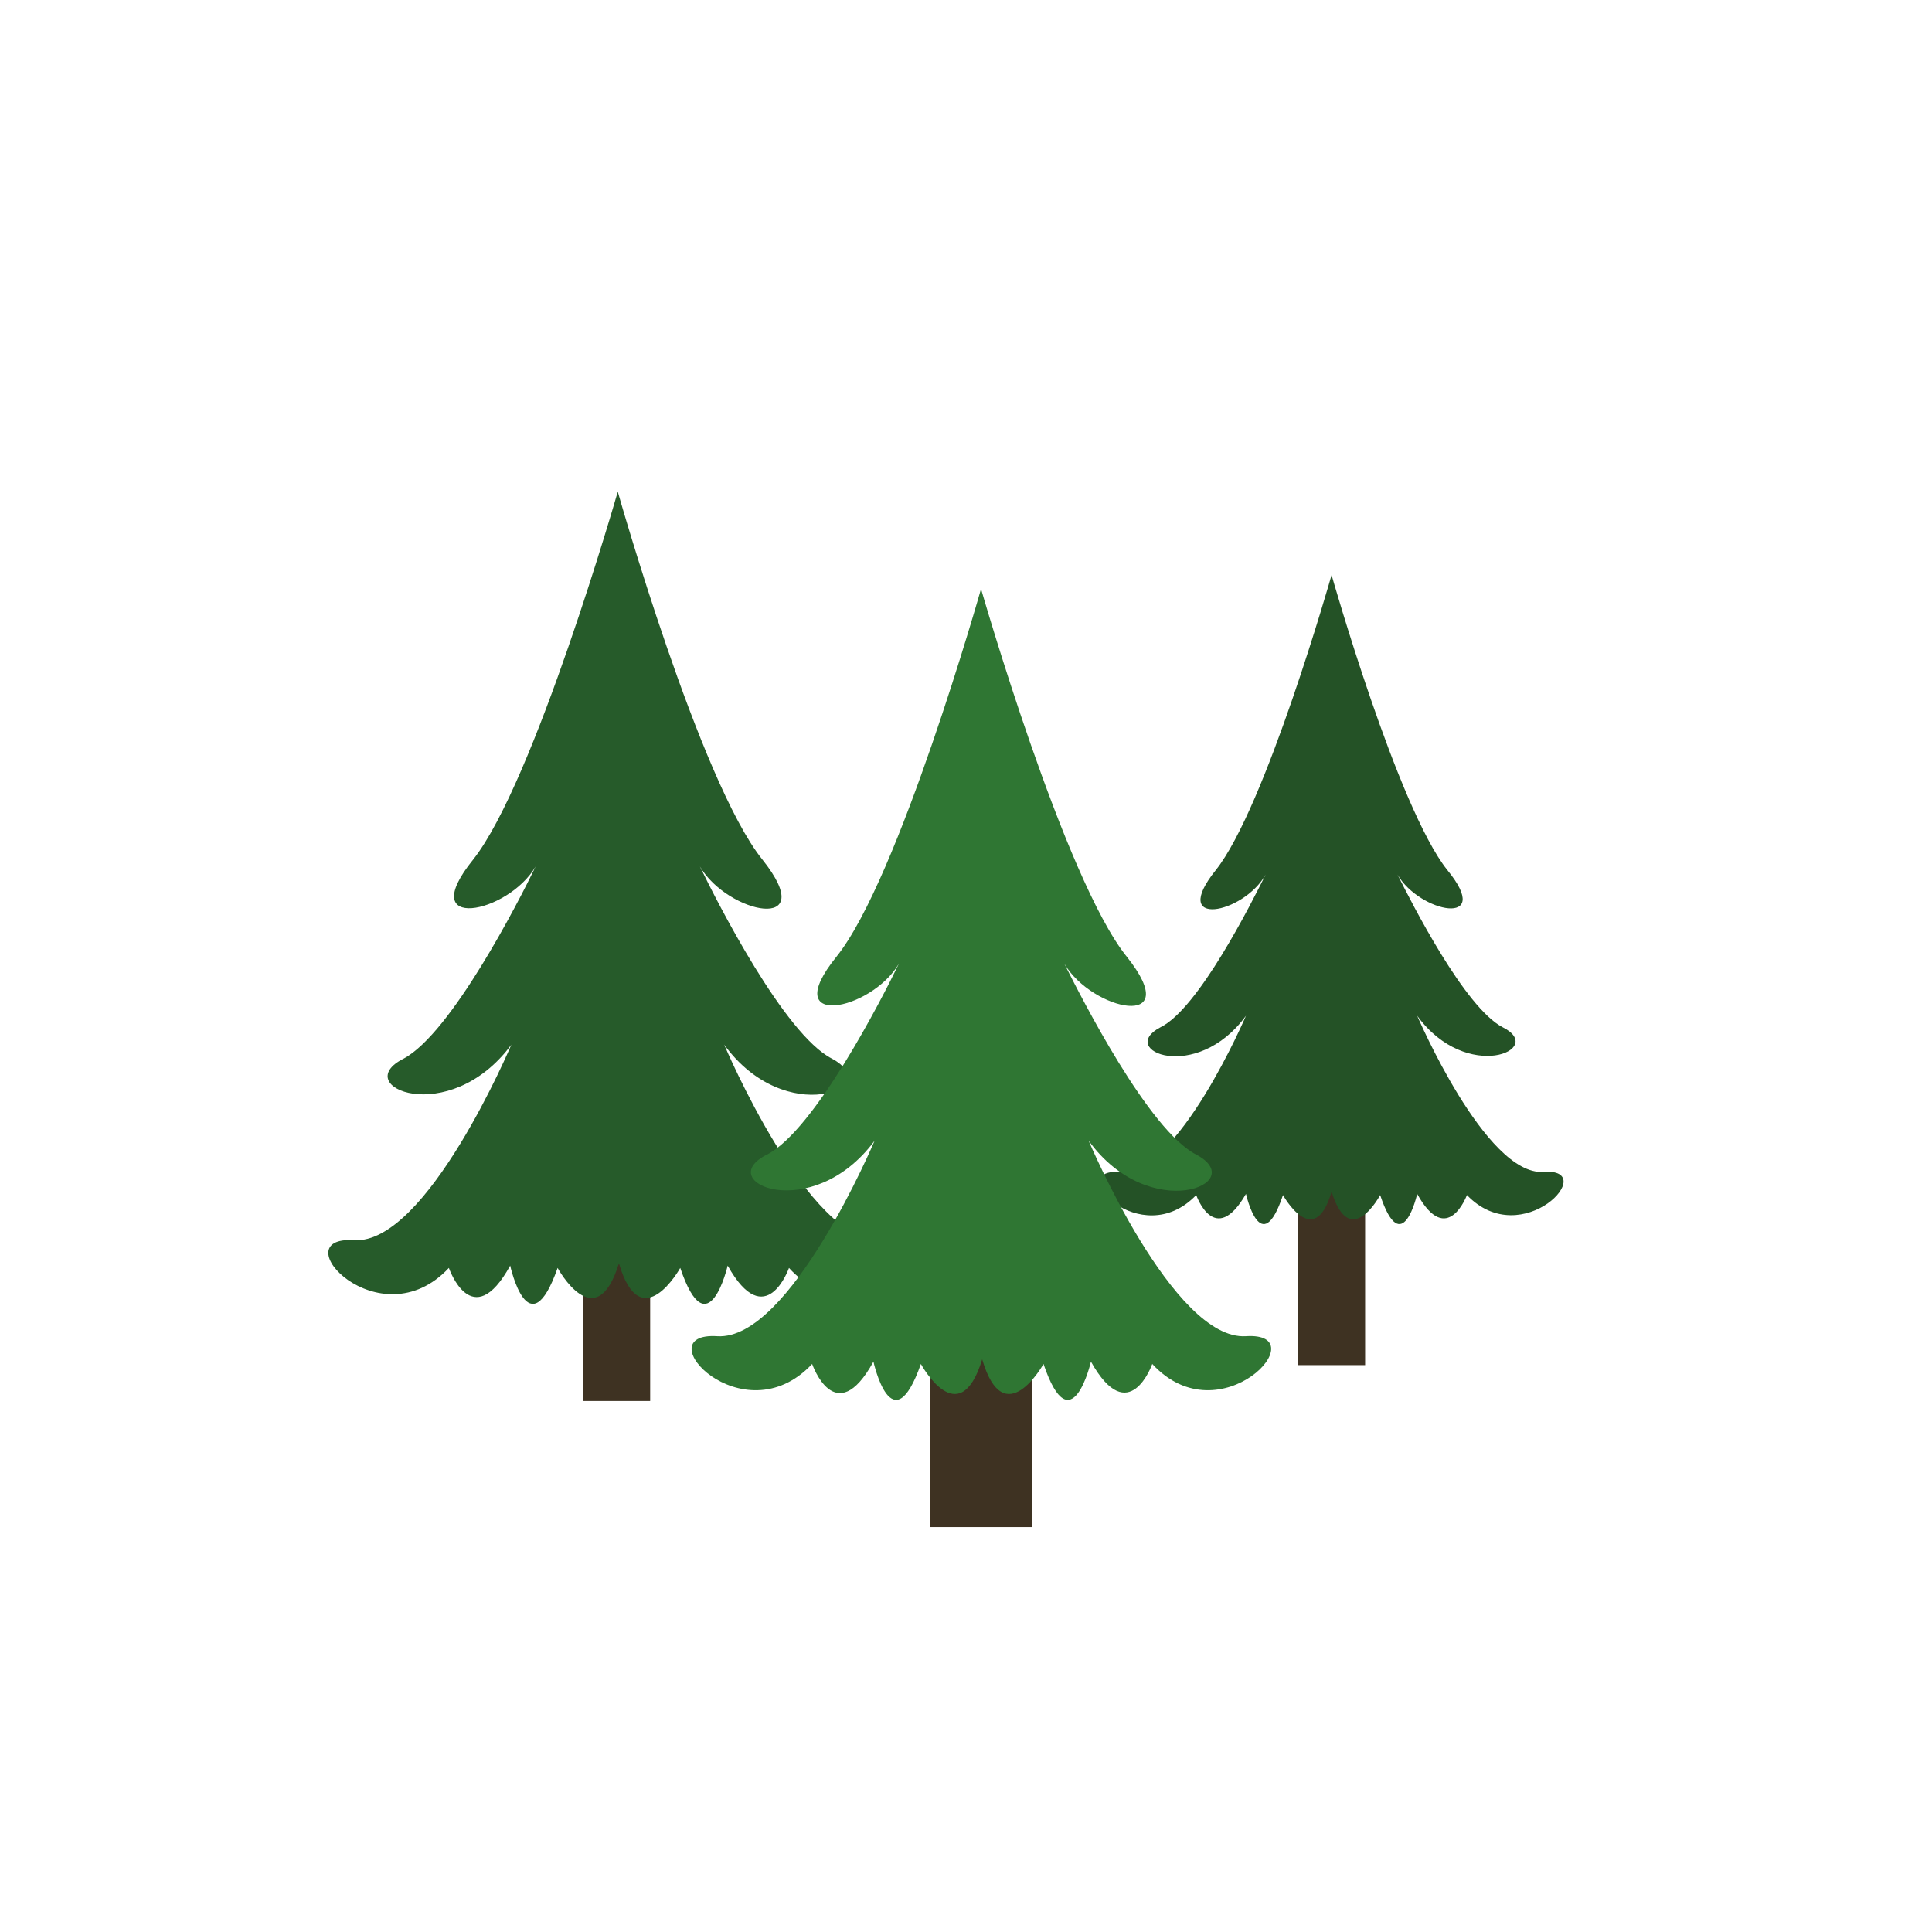
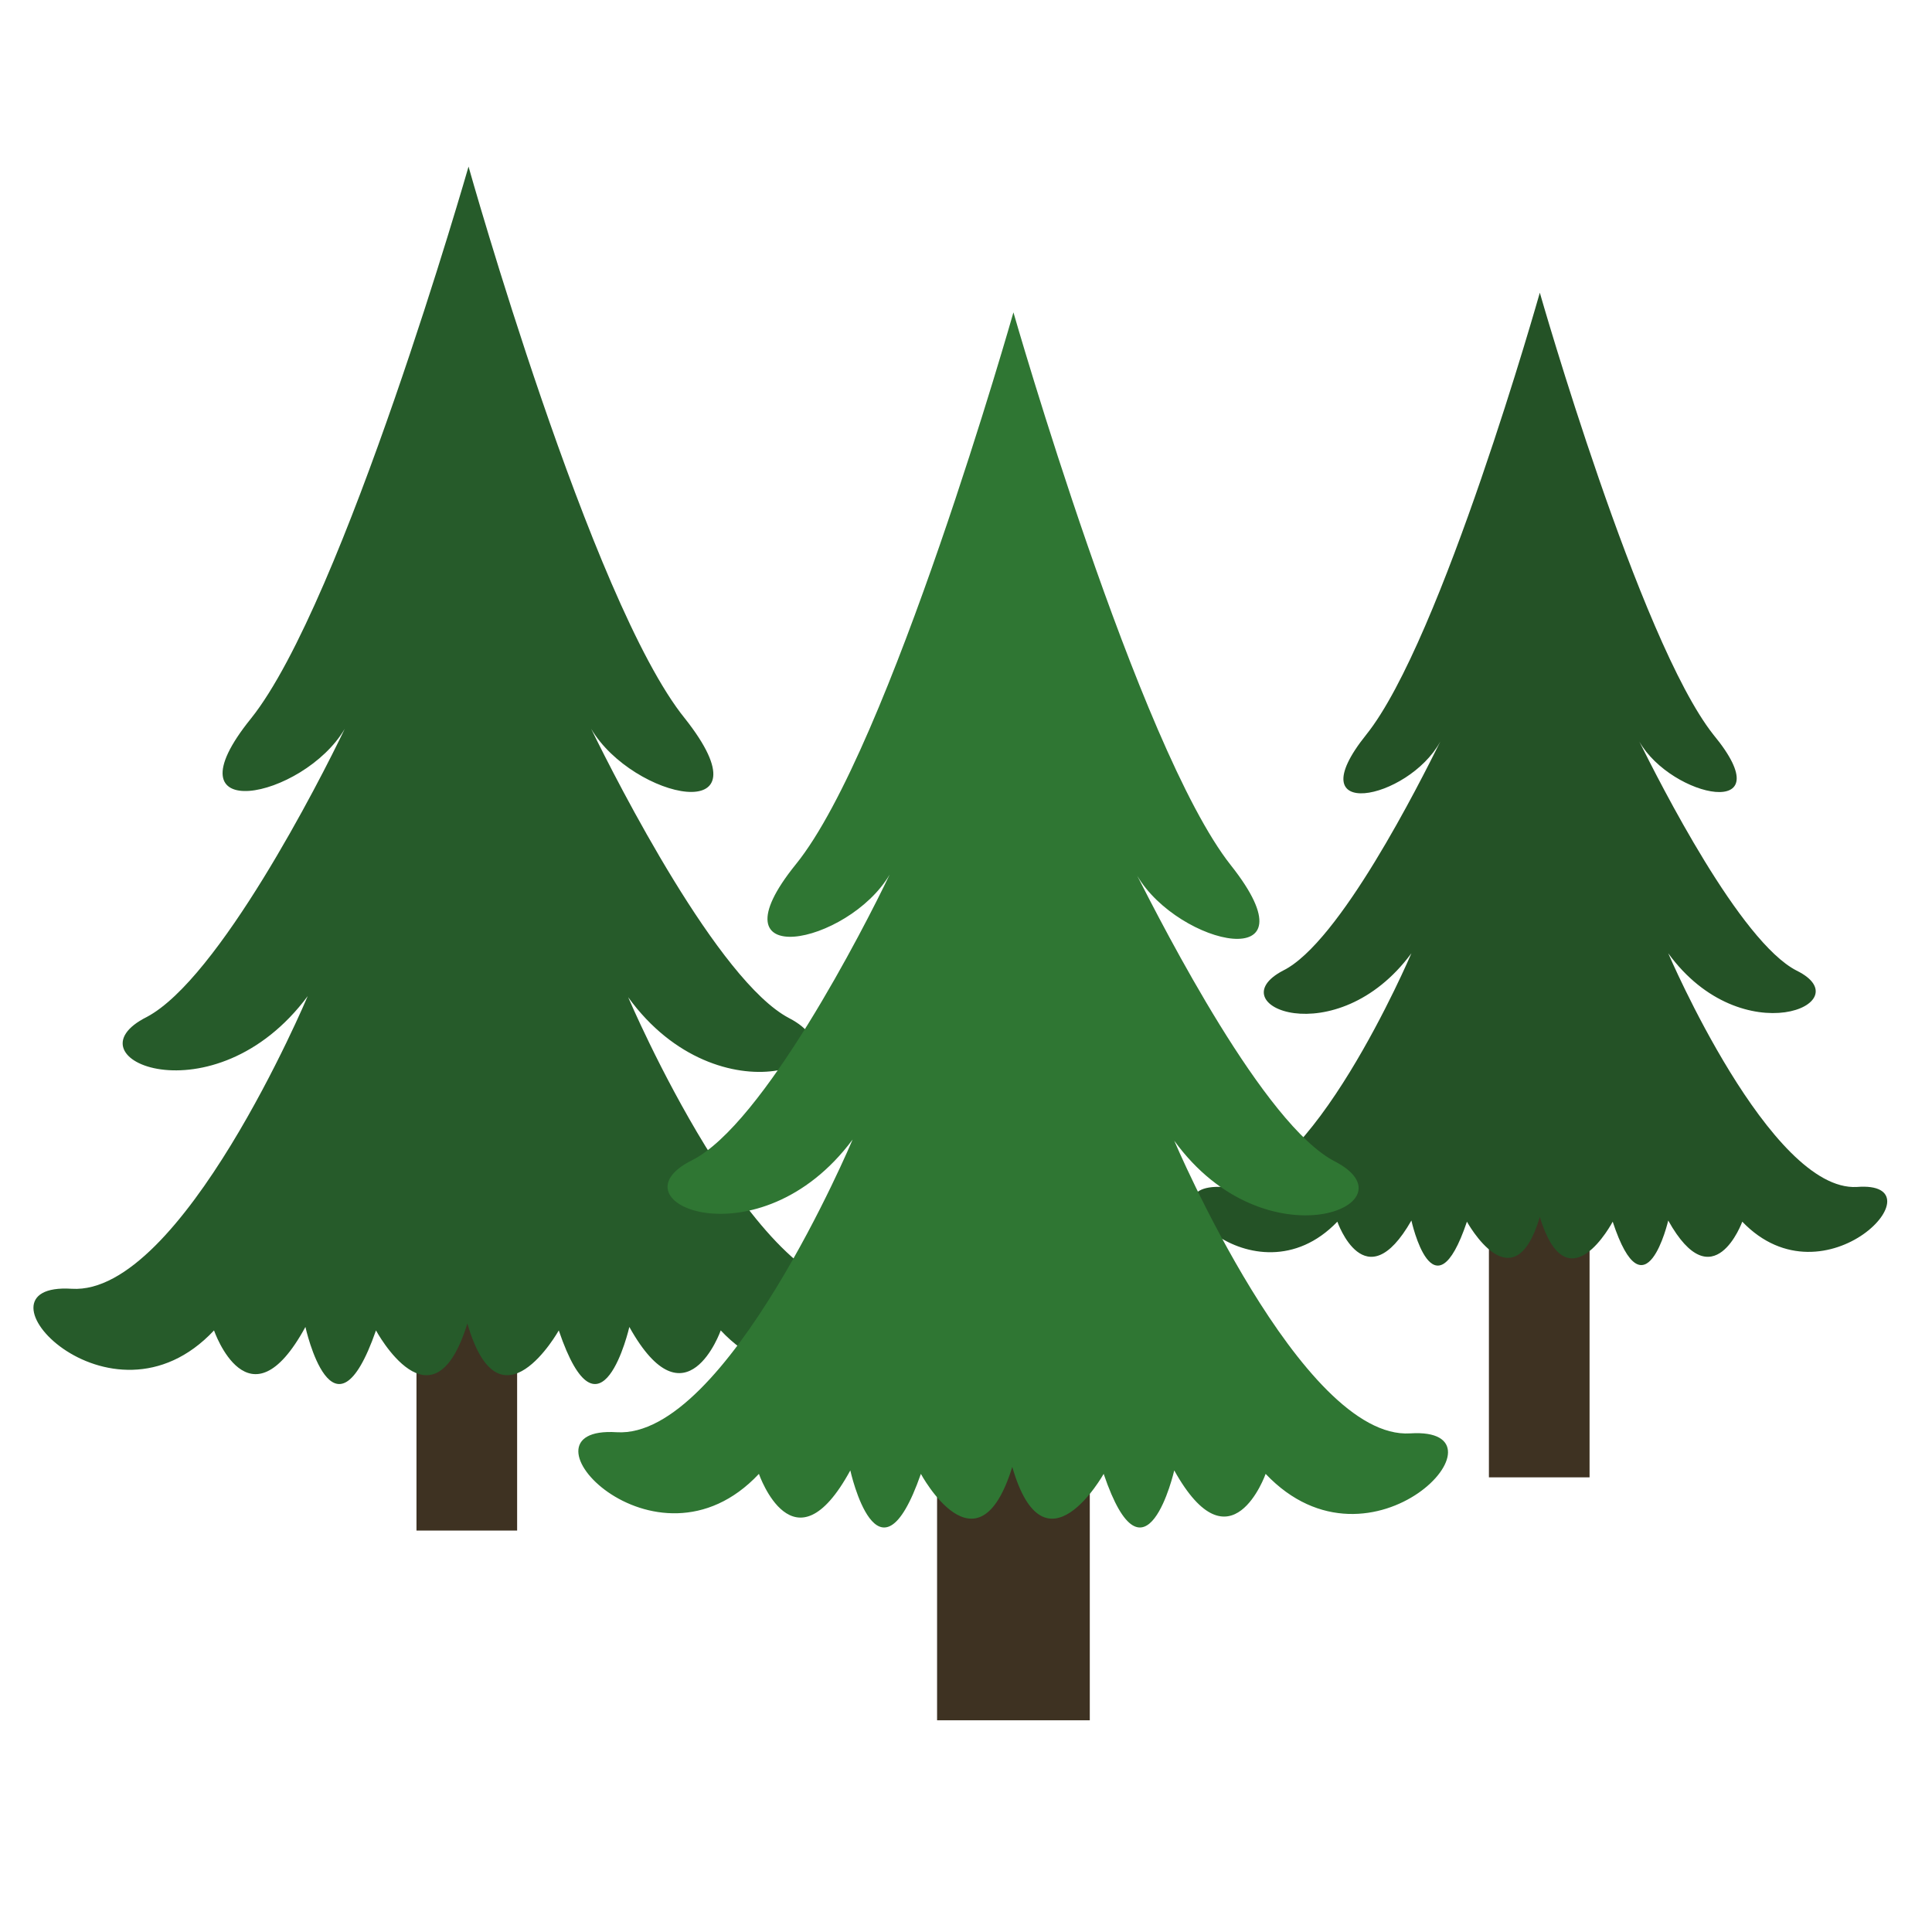
<svg xmlns="http://www.w3.org/2000/svg" version="1.1" id="Layer_1" x="0px" y="0px" viewBox="0 0 167 167" style="enable-background:new 0 0 167 167;" xml:space="preserve">
  <style type="text/css">
	.st0{fill:#3E3222;}
	.st1{fill:#265B2A;}
	.st2{fill:#245226;}
	.st3{fill:#2F7633;}
</style>
-   <path class="st0" d="M56.2,121.1h-5.8V98.8h5.8V121.1" />
+   <path class="st0" d="M44.7,132.3H36V98.9h8.7V132.3" />
  <g>
    <g>
-       <path class="st1" d="M76.2,107.2c-6.3,0.4-13.6-16.9-13.6-16.9c5.3,7.3,14,3.7,9.3,1.2c-4.1-2.1-9.9-13.5-11.4-16.6    c2.4,4.1,10.5,5.8,5.4-0.6c-5.4-6.7-12.5-31.8-12.5-31.8s-7.2,25.1-12.5,31.8c-5.1,6.3,3,4.7,5.4,0.6c-1.5,3.1-7.3,14.4-11.4,16.6    c-4.8,2.4,3.9,6.1,9.3-1.2c0,0-7.3,17.3-13.6,16.9c-6.3-0.4,2.2,8.8,8.2,2.4c0,0,2,5.8,5.3-0.2c0,0,1.6,7.3,4.1,0.2    c0,0,3.3,6.1,5.3-0.4c1.9,6.5,5.3,0.4,5.3,0.4c2.4,7.1,4.1-0.2,4.1-0.2c3.3,5.9,5.3,0.2,5.3,0.2C73.9,115.9,82.4,106.8,76.2,107.2    " />
+       <path class="st1" d="M74.7,111.5c-9.4,0.6-20.4-25.3-20.4-25.3c7.9,10.9,21,5.5,13.9,1.8C62.1,84.8,53.4,67.7,51.1,63    c3.6,6.1,15.7,8.7,8.1-0.9c-8.1-10-18.7-47.7-18.7-47.7S29.7,52.1,21.7,62.1c-7.6,9.4,4.5,7,8.1,0.9c-2.2,4.6-10.9,21.6-17.1,24.9    c-7.2,3.6,5.8,9.1,13.9-1.8c0,0-10.9,25.9-20.4,25.3c-9.4-0.6,3.3,13.2,12.3,3.6c0,0,3,8.7,7.9-0.3c0,0,2.4,10.9,6.1,0.3    c0,0,4.9,9.1,7.9-0.6c2.8,9.7,7.9,0.6,7.9,0.6c3.6,10.6,6.1-0.3,6.1-0.3c4.9,8.8,7.9,0.3,7.9,0.3C71.2,124.5,84,110.9,74.7,111.5" />
    </g>
  </g>
  <g>
    <g>
-       <path class="st0" d="M89.2,132h-8.8v-19.3h8.8V132" />
+       <path class="st0" d="M94.2,148.7H81v-28.9h13.2V148.7" />
    </g>
  </g>
-   <path class="st0" d="M118,118h-5.8V98.8h5.8V118" />
+   <path class="st0" d="M137.4,127.7h-8.7V98.9h8.7V127.7" />
  <g>
    <g>
-       <path class="st2" d="M133.4,101.3c-5,0.3-10.9-13.5-10.9-13.5c4.3,5.9,11.2,2.9,7.4,1c-3.3-1.7-7.9-10.8-9.1-13.2    c1.9,3.3,8.4,4.6,4.3-0.4c-4.3-5.4-10-25.5-10-25.5s-5.7,20.1-10,25.5c-4.1,5.1,2.4,3.8,4.3,0.4c-1.2,2.4-5.8,11.6-9.1,13.2    c-3.8,2,3.1,4.9,7.4-1c0,0-5.9,13.8-10.9,13.5c-5-0.3,1.8,7,6.6,2c0,0,1.6,4.6,4.3-0.1c0,0,1.3,5.8,3.2,0.1c0,0,2.7,4.9,4.2-0.3    c1.6,5.2,4.2,0.3,4.2,0.3c1.9,5.7,3.2-0.1,3.2-0.1c2.6,4.7,4.3,0.1,4.3,0.1C131.6,108.3,138.4,100.9,133.4,101.3" />
+       <path class="st2" d="M160.5,102.6c-7.5,0.4-16.3-20.2-16.3-20.2c6.4,8.8,16.8,4.3,11.1,1.5c-4.9-2.5-11.8-16.2-13.6-19.8    c2.8,4.9,12.6,6.9,6.4-0.6c-6.4-8.1-15-38.2-15-38.2s-8.5,30.1-15,38.2c-6.1,7.6,3.6,5.7,6.4,0.6c-1.8,3.6-8.7,17.4-13.6,19.8    c-5.7,3,4.6,7.3,11.1-1.5c0,0-8.8,20.7-16.3,20.2c-7.5-0.4,2.7,10.5,9.9,3c0,0,2.4,6.9,6.4-0.1c0,0,1.9,8.7,4.8,0.1    c0,0,4,7.3,6.3-0.4c2.4,7.8,6.3,0.4,6.3,0.4c2.8,8.5,4.8-0.1,4.8-0.1c3.9,7,6.4,0.1,6.4,0.1C157.8,113.1,168,102,160.5,102.6" />
    </g>
  </g>
-   <path class="st3" d="M107.7,115.5c-6.3,0.4-13.6-16.9-13.6-16.9c5.3,7.3,14,3.7,9.3,1.2c-4.1-2.1-9.9-13.5-11.4-16.5  c2.4,4.1,10.5,5.8,5.4-0.6C92,76,84.8,50.9,84.8,50.9S77.7,76,72.3,82.7c-5.1,6.3,3,4.7,5.4,0.6c-1.5,3.1-7.3,14.4-11.4,16.5  c-4.8,2.4,3.9,6.1,9.3-1.2c0,0-7.3,17.3-13.6,16.9c-6.3-0.4,2.2,8.8,8.2,2.4c0,0,2,5.8,5.3-0.2c0,0,1.6,7.3,4.1,0.2  c0,0,3.3,6.1,5.3-0.4c1.9,6.5,5.3,0.4,5.3,0.4c2.4,7.1,4.1-0.2,4.1-0.2c3.3,5.9,5.3,0.2,5.3,0.2  C105.5,124.3,113.9,115.1,107.7,115.5" />
+   <path class="st3" d="M121.9,123.9c-9.4,0.6-20.4-25.3-20.4-25.3c7.9,10.9,21,5.5,13.9,1.8c-6.1-3.1-14.8-20.2-17.1-24.7  c3.6,6.1,15.7,8.7,8.1-0.9C98.4,64.7,87.6,27,87.6,27S76.9,64.7,68.8,74.7c-7.6,9.4,4.5,7,8.1,0.9c-2.2,4.6-10.9,21.6-17.1,24.7  c-7.2,3.6,5.8,9.1,13.9-1.8c0,0-10.9,25.9-20.4,25.3c-9.4-0.6,3.3,13.2,12.3,3.6c0,0,3,8.7,7.9-0.3c0,0,2.4,10.9,6.1,0.3  c0,0,4.9,9.1,7.9-0.6c2.8,9.7,7.9,0.6,7.9,0.6c3.6,10.6,6.1-0.3,6.1-0.3c4.9,8.8,7.9,0.3,7.9,0.3  C118.6,137.1,131.2,123.3,121.9,123.9" />
</svg>
